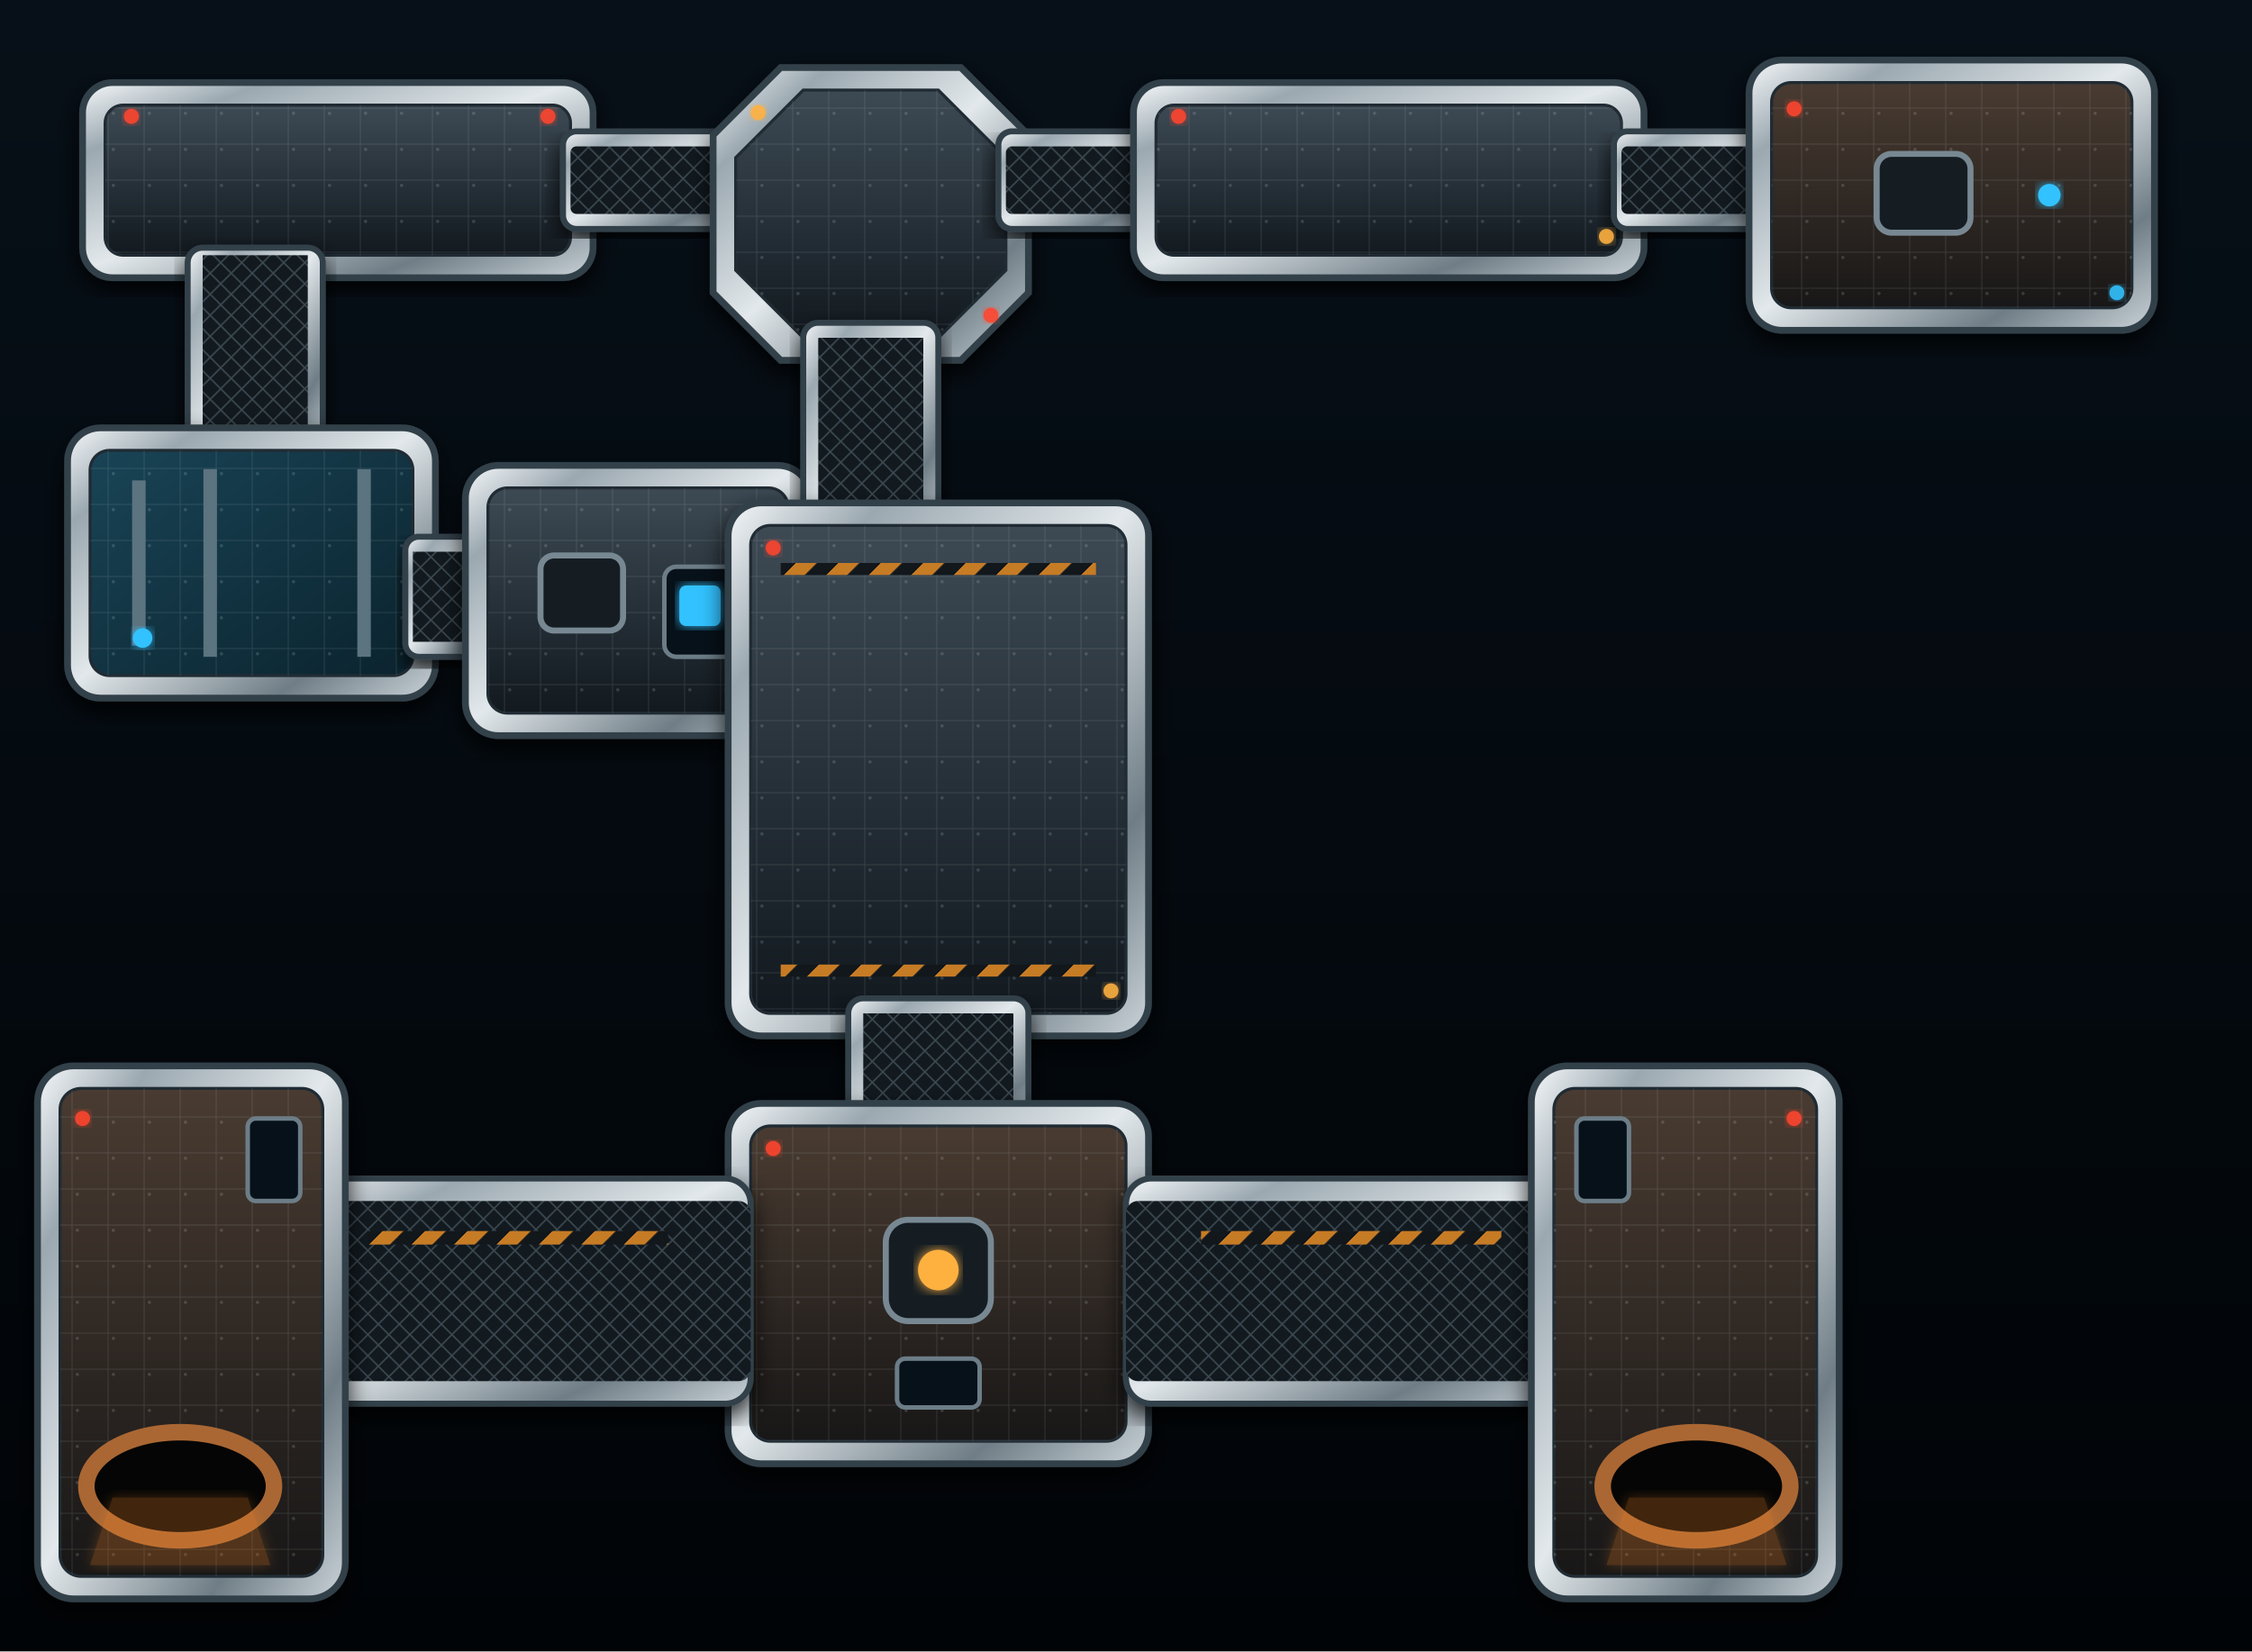
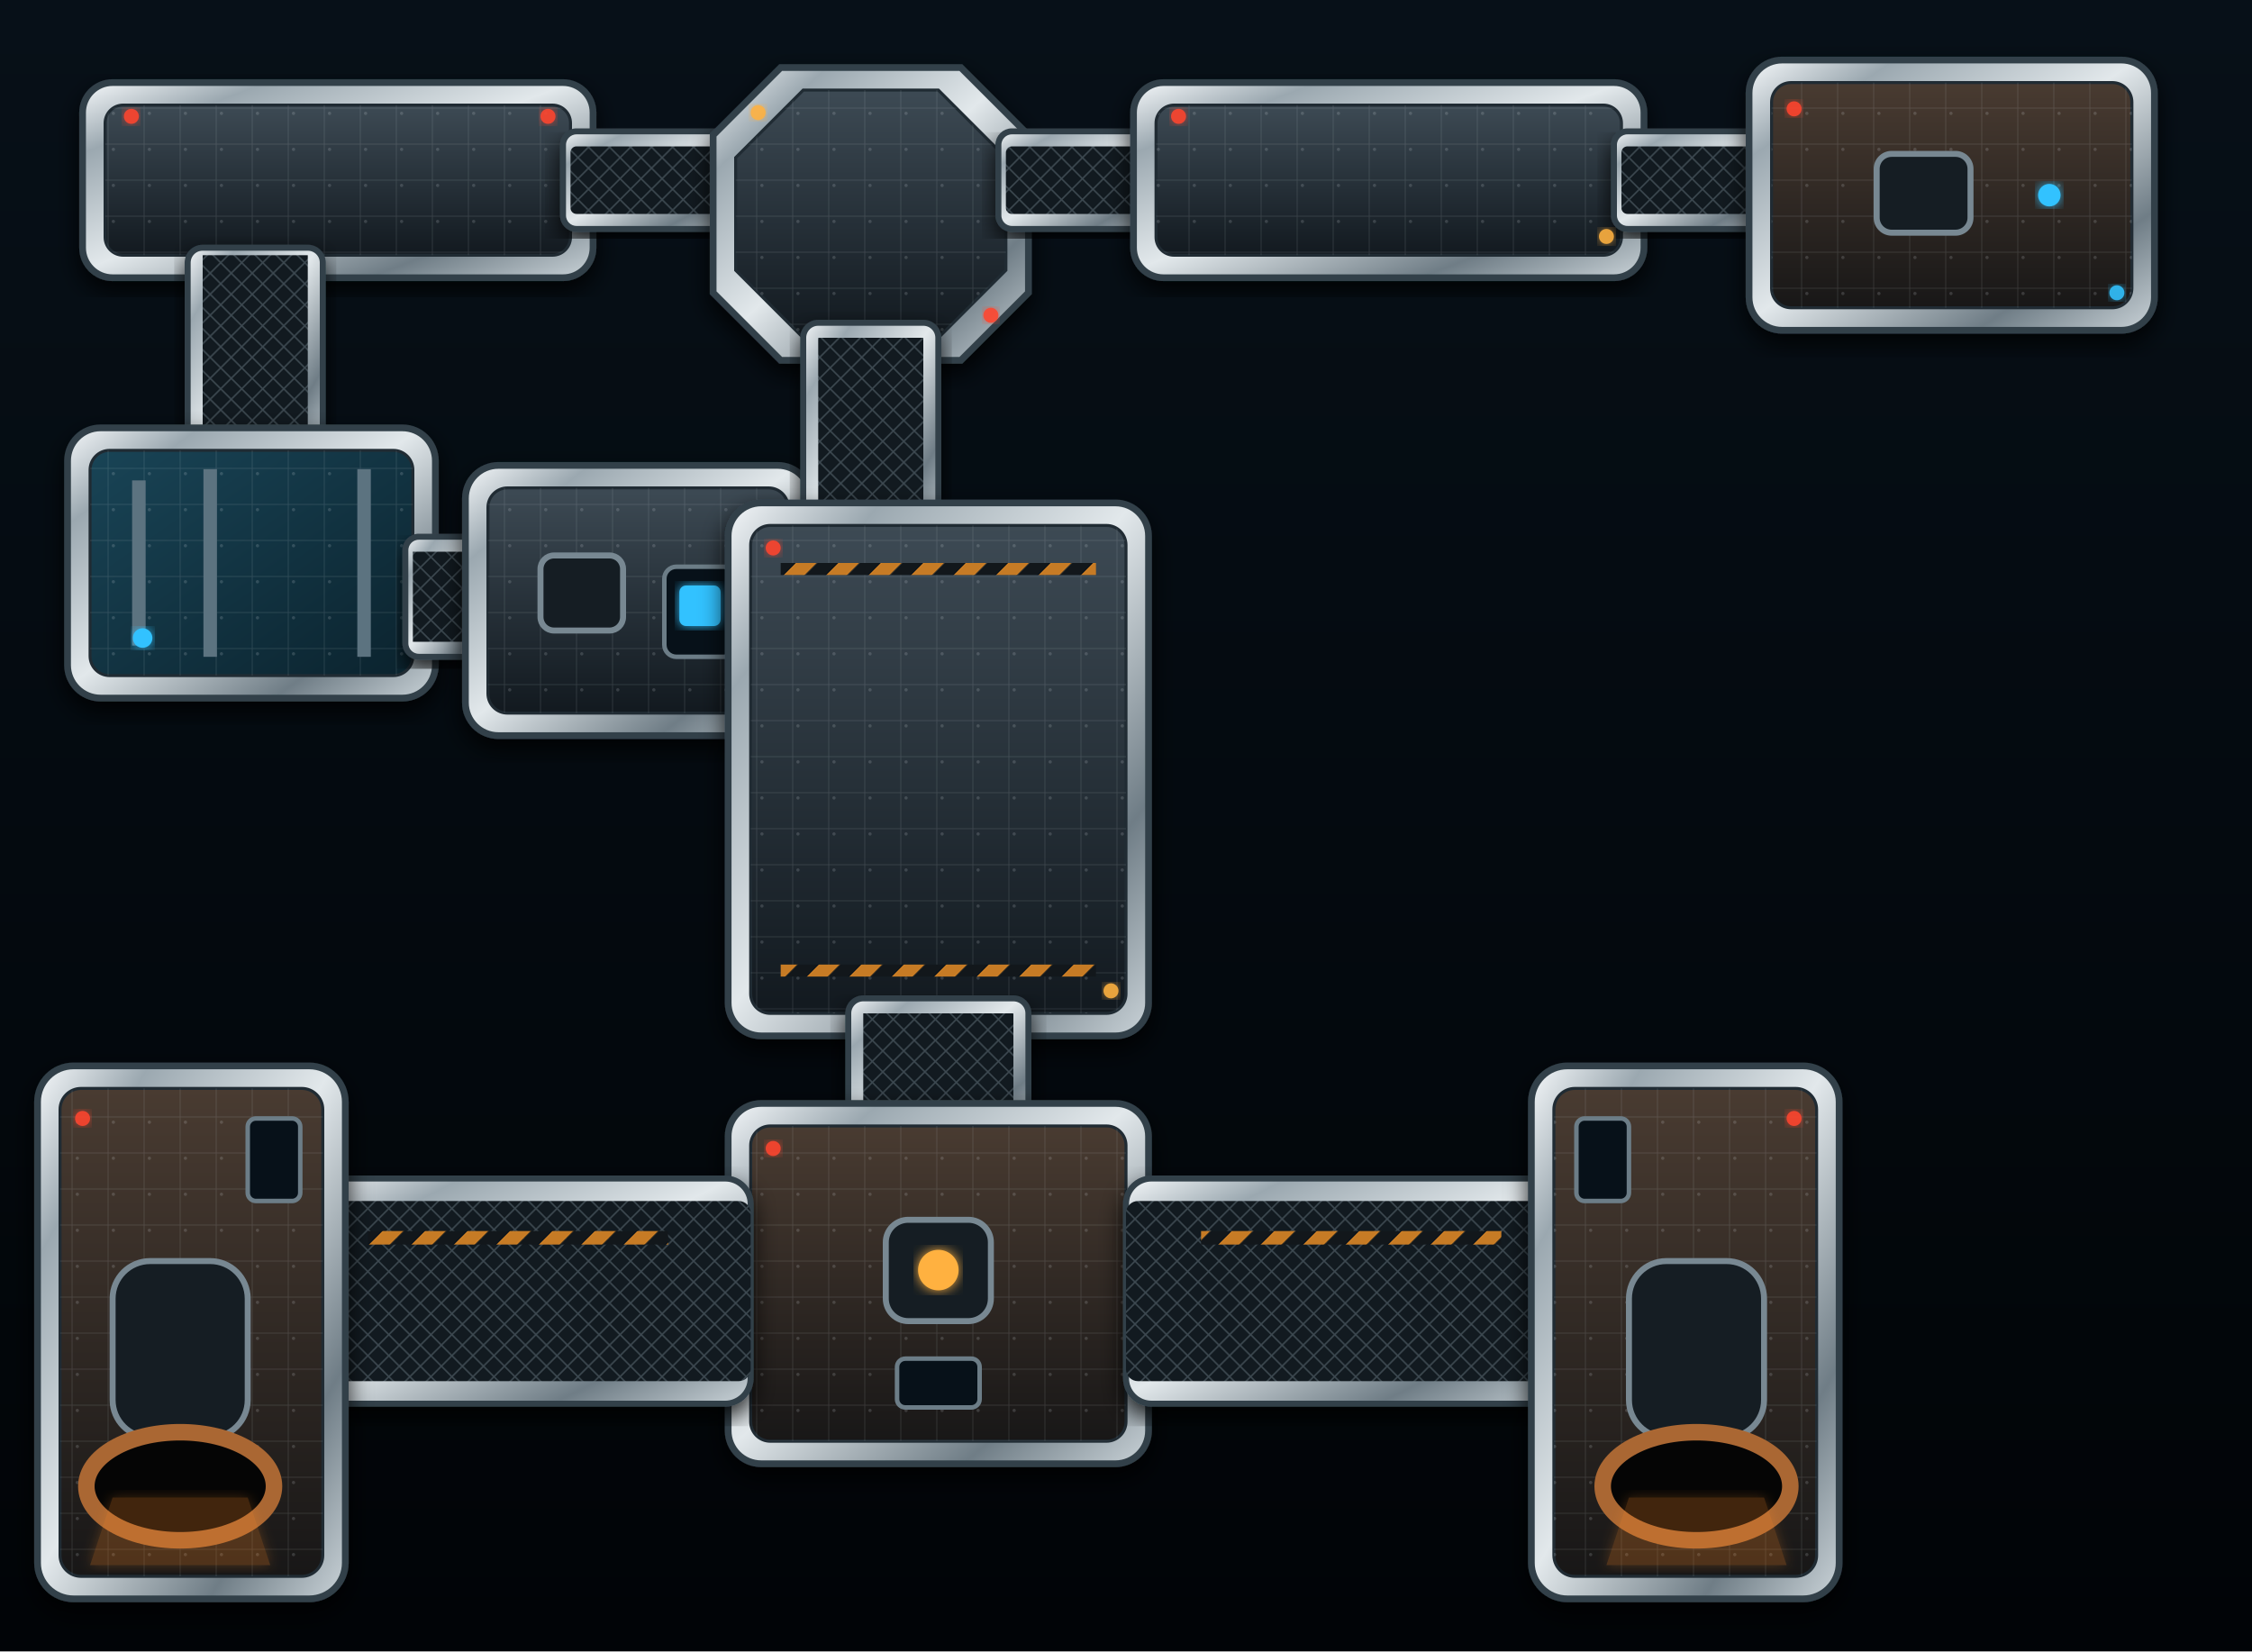
<svg xmlns="http://www.w3.org/2000/svg" width="3000" height="2200" viewBox="0 0 3000 2200">
  <defs>
    <linearGradient id="bg" x1="0" y1="0" x2="0" y2="1">
      <stop stop-color="#071018" />
      <stop offset="1" stop-color="#010407" />
    </linearGradient>
    <linearGradient id="floor" x1="0" y1="0" x2="0" y2="1">
      <stop stop-color="#3d4a54" />
      <stop offset=".55" stop-color="#252f37" />
      <stop offset="1" stop-color="#12191f" />
    </linearGradient>
    <linearGradient id="hot" x1="0" y1="0" x2="0" y2="1">
      <stop stop-color="#493b31" />
      <stop offset="1" stop-color="#181717" />
    </linearGradient>
    <linearGradient id="cool" x1="0" y1="0" x2="1" y2="1">
      <stop stop-color="#194456" />
      <stop offset="1" stop-color="#0b232e" />
    </linearGradient>
    <linearGradient id="silver" x1="0" y1="0" x2="1" y2="1">
      <stop stop-color="#f5f8fa" />
      <stop offset=".18" stop-color="#9ba8b0" />
      <stop offset=".48" stop-color="#e2e8eb" />
      <stop offset=".78" stop-color="#6f7d86" />
      <stop offset="1" stop-color="#cad3d8" />
    </linearGradient>
    <pattern id="grid" width="48" height="48" patternUnits="userSpaceOnUse">
      <rect width="48" height="48" fill="none" stroke="#d6e0e6" stroke-opacity=".16" />
      <circle cx="7" cy="7" r="2.2" fill="#e7edf0" opacity=".16" />
    </pattern>
    <pattern id="grate" width="28" height="28" patternUnits="userSpaceOnUse">
      <rect width="28" height="28" fill="#121a20" />
      <path d="M0 0L28 28M28 0L0 28" stroke="#788892" stroke-width="2" opacity=".42" />
    </pattern>
    <pattern id="hazard" width="40" height="40" patternUnits="userSpaceOnUse" patternTransform="rotate(45)">
      <rect width="20" height="40" fill="#c67b25" />
      <rect x="20" width="20" height="40" fill="#12171b" />
    </pattern>
    <filter id="shadow">
      <feDropShadow dx="0" dy="14" stdDeviation="16" flood-color="#000" flood-opacity=".85" />
    </filter>
    <filter id="glow">
      <feGaussianBlur stdDeviation="8" result="b" />
      <feMerge>
        <feMergeNode in="b" />
        <feMergeNode in="SourceGraphic" />
      </feMerge>
    </filter>
    <style>
    .shell{fill:url(#silver);stroke:#334149;stroke-width:9;filter:url(#shadow)}
    .floor{fill:url(#floor);stroke:#202b33;stroke-width:4}.floor.hot{fill:url(#hot)}.floor.cool{fill:url(#cool)}
    .grid{fill:url(#grid)}.corridorShell{fill:url(#silver);stroke:#334149;stroke-width:8;filter:url(#shadow)}.corridorFloor{fill:url(#grate)}
    .machine{fill:#151d23;stroke:#788892;stroke-width:8}.panel{fill:#071119;stroke:#6c7d87;stroke-width:6}
    .blue{fill:#31c2ff;filter:url(#glow)}.red{fill:#ff452f;filter:url(#glow)}.amber{fill:#ffb13f;filter:url(#glow)}
  </style>
  </defs>
  <rect width="3000" height="2200" fill="url(#bg)" />
  <g id="control-corridor">
    <rect class="shell" x="110" y="110" width="680" height="260" rx="40" />
    <rect class="floor" x="140" y="140" width="620" height="200" rx="24" />
    <rect class="grid" x="140" y="140" width="620" height="200" rx="24" />
  </g>
  <g>
    <rect class="corridorShell" x="750" y="175" width="240" height="130" rx="18" />
    <rect class="corridorFloor" x="760" y="195" width="220" height="90" rx="8" />
  </g>
  <g id="emergency-junction">
    <path class="shell" d="M1040 90H1280L1370 180V390L1280 480H1040L950 390V180Z" />
    <path class="floor" d="M1070 120H1250L1340 210V360L1250 450H1070L980 360V210Z" />
    <path class="grid" d="M1070 120H1250L1340 210V360L1250 450H1070L980 360V210Z" />
  </g>
  <g>
    <rect class="corridorShell" x="1330" y="175" width="220" height="130" rx="18" />
    <rect class="corridorFloor" x="1340" y="195" width="200" height="90" rx="8" />
  </g>
  <g id="maintenance-hall">
    <rect class="shell" x="1510" y="110" width="680" height="260" rx="40" />
    <rect class="floor" x="1540" y="140" width="620" height="200" rx="24" />
    <rect class="grid" x="1540" y="140" width="620" height="200" rx="24" />
  </g>
  <g>
    <rect class="corridorShell" x="2150" y="175" width="220" height="130" rx="18" />
    <rect class="corridorFloor" x="2160" y="195" width="200" height="90" rx="8" />
  </g>
  <g id="power-relay-room">
    <rect class="shell" x="2330" y="80" width="540" height="360" rx="44" />
    <rect class="floor hot" x="2360" y="110" width="480" height="300" rx="26" />
    <rect class="grid" x="2360" y="110" width="480" height="300" rx="26" />
    <rect class="machine" x="2500" y="205" width="125" height="105" rx="20" />
    <circle class="blue" cx="2730" cy="260" r="15" />
  </g>
  <g>
    <rect class="corridorShell" x="250" y="330" width="180" height="290" rx="20" />
    <rect class="corridorFloor" x="270" y="340" width="140" height="260" />
  </g>
  <g id="coolant-access">
    <rect class="shell" x="90" y="570" width="490" height="360" rx="44" />
    <rect class="floor cool" x="120" y="600" width="430" height="300" rx="26" />
    <rect class="grid" x="120" y="600" width="430" height="300" rx="26" />
    <path d="M185 640V860M280 625V875M485 625V875" fill="none" stroke="#5c7380" stroke-width="18" />
    <circle class="blue" cx="190" cy="850" r="13" />
  </g>
  <g>
    <rect class="corridorShell" x="540" y="715" width="120" height="160" rx="18" />
    <rect class="corridorFloor" x="550" y="735" width="100" height="120" />
  </g>
  <g id="storage-room">
    <rect class="shell" x="620" y="620" width="460" height="360" rx="44" />
    <rect class="floor" x="650" y="650" width="400" height="300" rx="26" />
    <rect class="grid" x="650" y="650" width="400" height="300" rx="26" />
    <rect class="machine" x="720" y="740" width="110" height="100" rx="18" />
    <rect class="panel" x="885" y="755" width="95" height="120" rx="16" />
    <rect class="blue" x="905" y="780" width="55" height="54" rx="9" />
  </g>
  <g>
    <rect class="corridorShell" x="1040" y="715" width="180" height="160" rx="18" />
    <rect class="corridorFloor" x="1050" y="735" width="150" height="120" />
  </g>
  <g>
    <rect class="corridorShell" x="1070" y="430" width="180" height="290" rx="20" />
    <rect class="corridorFloor" x="1090" y="450" width="140" height="250" />
  </g>
  <g id="maintenance-tunnel">
    <rect class="shell" x="970" y="670" width="560" height="710" rx="44" />
    <rect class="floor" x="1000" y="700" width="500" height="650" rx="26" />
    <rect class="grid" x="1000" y="700" width="500" height="650" rx="26" />
    <rect x="1040" y="750" width="420" height="16" fill="url(#hazard)" />
    <rect x="1040" y="1285" width="420" height="16" fill="url(#hazard)" />
  </g>
  <g>
    <rect class="corridorShell" x="1130" y="1330" width="240" height="190" rx="20" />
    <rect class="corridorFloor" x="1150" y="1350" width="200" height="150" />
  </g>
  <g id="engine-room">
    <rect class="shell" x="970" y="1470" width="560" height="480" rx="44" />
    <rect class="floor hot" x="1000" y="1500" width="500" height="420" rx="26" />
    <rect class="grid" x="1000" y="1500" width="500" height="420" rx="26" />
    <rect class="machine" x="1180" y="1625" width="140" height="135" rx="30" />
    <circle class="amber" cx="1250" cy="1692" r="27" />
    <rect class="panel" x="1195" y="1810" width="110" height="65" rx="11" />
  </g>
  <g id="port-engine-access">
    <rect class="corridorShell" x="400" y="1570" width="600" height="300" rx="34" />
    <rect class="corridorFloor" x="430" y="1600" width="570" height="240" rx="16" />
    <rect x="490" y="1640" width="400" height="18" fill="url(#hazard)" />
  </g>
  <g id="starboard-engine-access">
    <rect class="corridorShell" x="1500" y="1570" width="600" height="300" rx="34" />
    <rect class="corridorFloor" x="1500" y="1600" width="570" height="240" rx="16" />
    <rect x="1600" y="1640" width="400" height="18" fill="url(#hazard)" />
  </g>
  <g id="port-thruster-chamber">
    <rect class="shell" x="50" y="1420" width="410" height="710" rx="48" />
    <rect class="floor hot" x="80" y="1450" width="350" height="650" rx="28" />
    <rect class="grid" x="80" y="1450" width="350" height="650" rx="28" />
+     <rect class="machine" x="150" y="1680" width="180" height="235" rx="50" />
    <ellipse cx="240" cy="1980" rx="125" ry="72" fill="#050505" stroke="#aa6733" stroke-width="22" />
    <path d="M150 1995L120 2085H360L330 1995Z" fill="#ff8c26" opacity=".24" filter="url(#glow)" />
    <rect class="panel" x="330" y="1490" width="70" height="110" rx="11" />
  </g>
  <g id="starboard-thruster-chamber">
    <rect class="shell" x="2040" y="1420" width="410" height="710" rx="48" />
    <rect class="floor hot" x="2070" y="1450" width="350" height="650" rx="28" />
    <rect class="grid" x="2070" y="1450" width="350" height="650" rx="28" />
+     <rect class="machine" x="2170" y="1680" width="180" height="235" rx="50" />
    <ellipse cx="2260" cy="1980" rx="125" ry="72" fill="#050505" stroke="#aa6733" stroke-width="22" />
    <path d="M2170 1995L2140 2085H2380L2350 1995Z" fill="#ff8c26" opacity=".24" filter="url(#glow)" />
    <rect class="panel" x="2100" y="1490" width="70" height="110" rx="11" />
  </g>
  <g opacity=".9">
    <circle class="red" cx="175" cy="155" r="10" />
    <circle class="red" cx="730" cy="155" r="10" />
    <circle class="amber" cx="1010" cy="150" r="10" />
    <circle class="red" cx="1320" cy="420" r="10" />
    <circle class="red" cx="1570" cy="155" r="10" />
    <circle class="amber" cx="2140" cy="315" r="10" />
    <circle class="red" cx="2390" cy="145" r="10" />
    <circle class="blue" cx="2820" cy="390" r="10" />
    <circle class="red" cx="1030" cy="730" r="10" />
    <circle class="amber" cx="1480" cy="1320" r="10" />
    <circle class="red" cx="1030" cy="1530" r="10" />
    <circle class="red" cx="110" cy="1490" r="10" />
    <circle class="red" cx="2390" cy="1490" r="10" />
  </g>
</svg>
